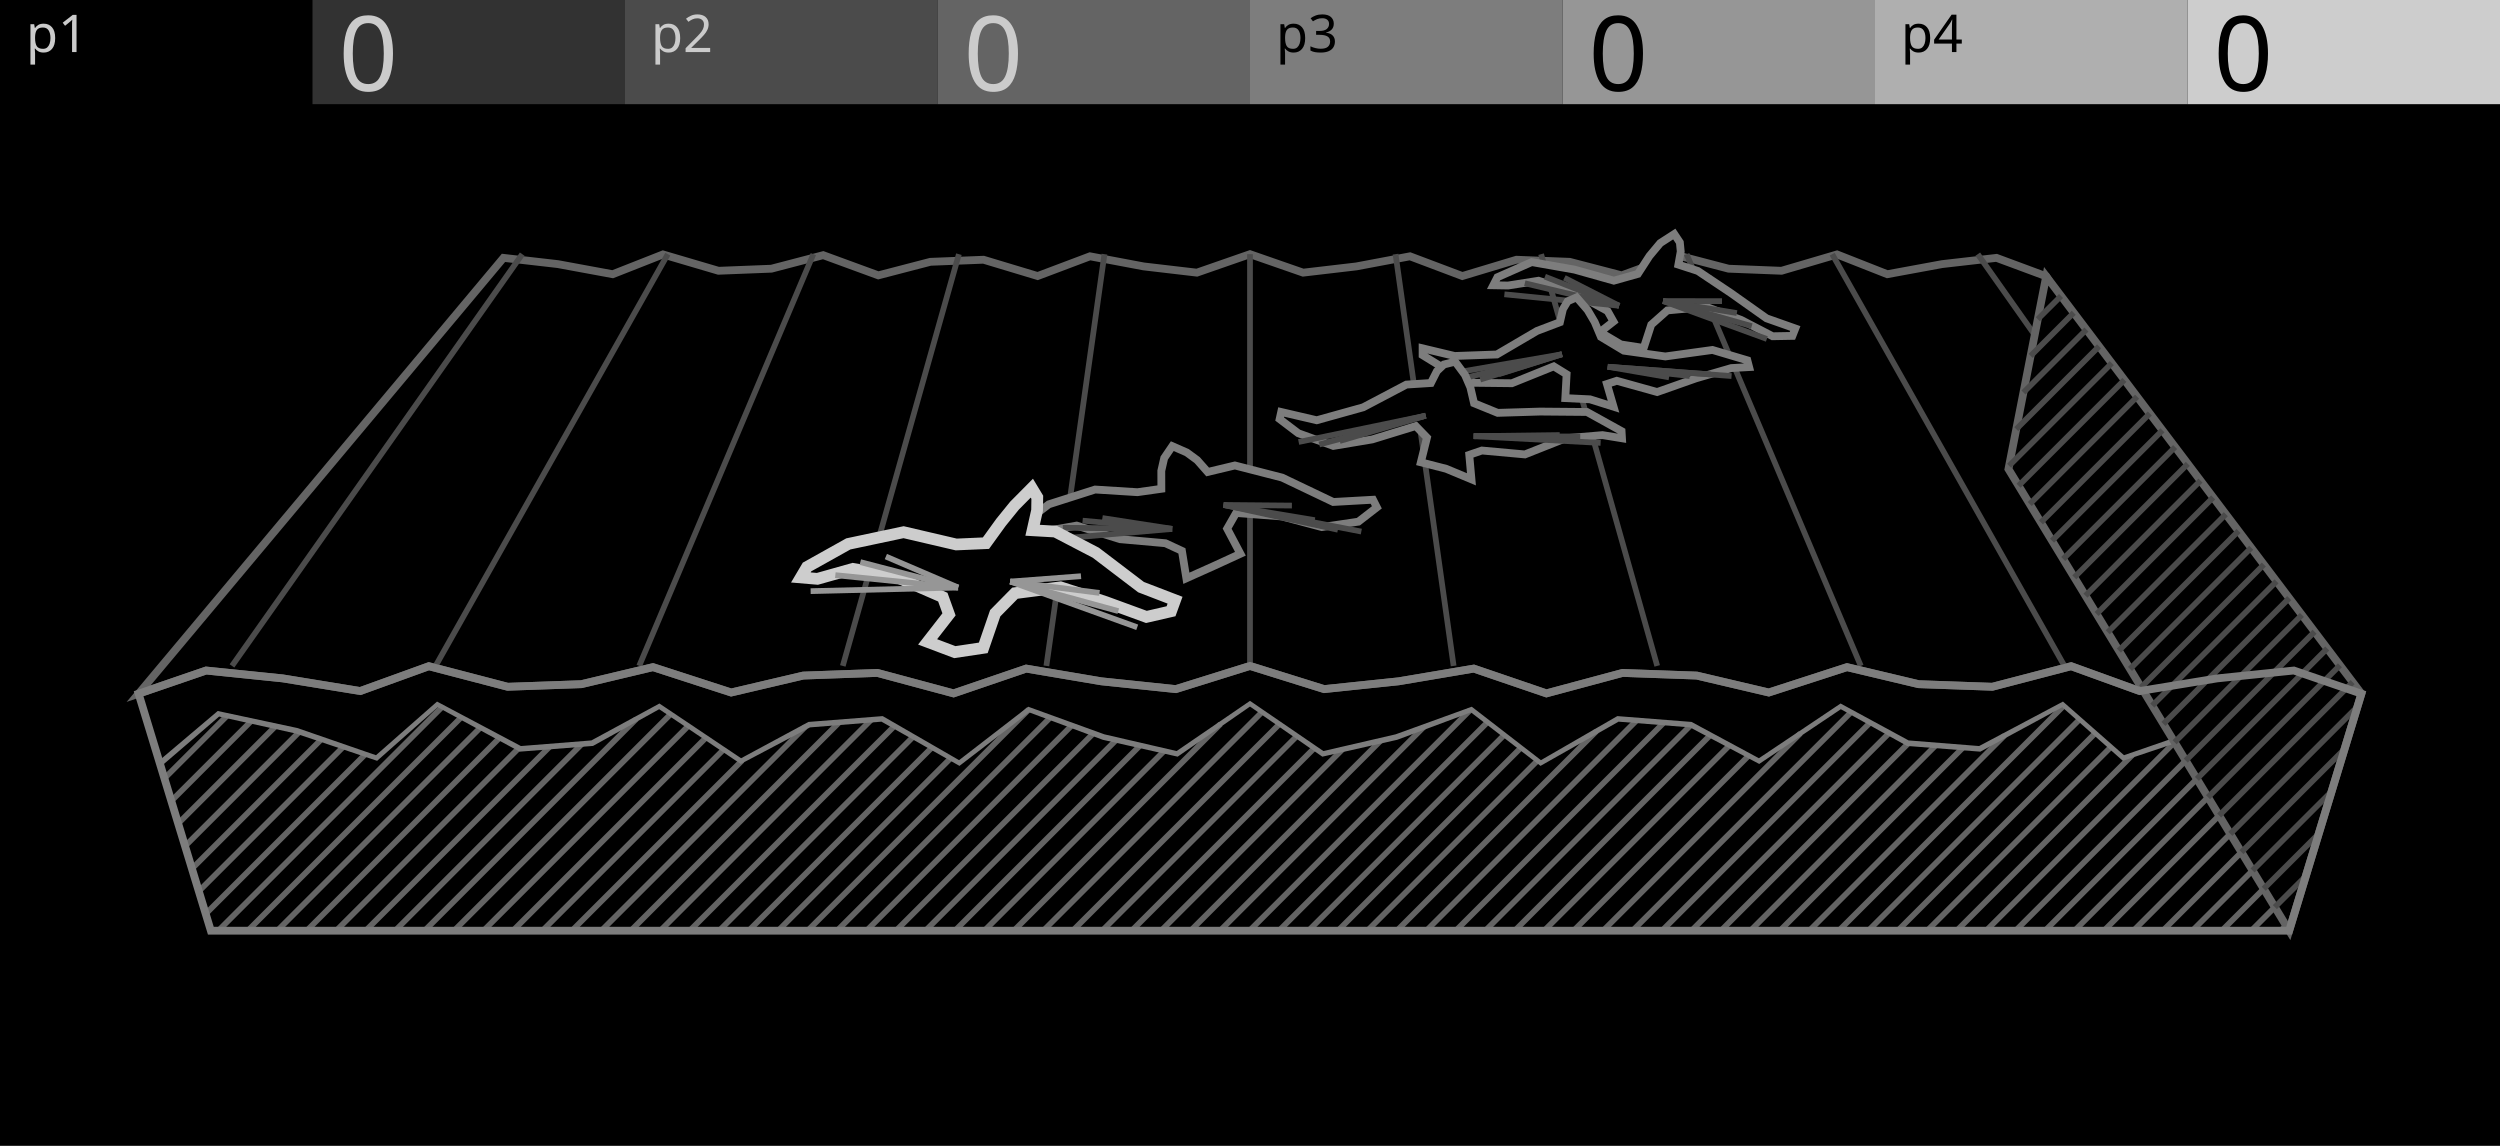
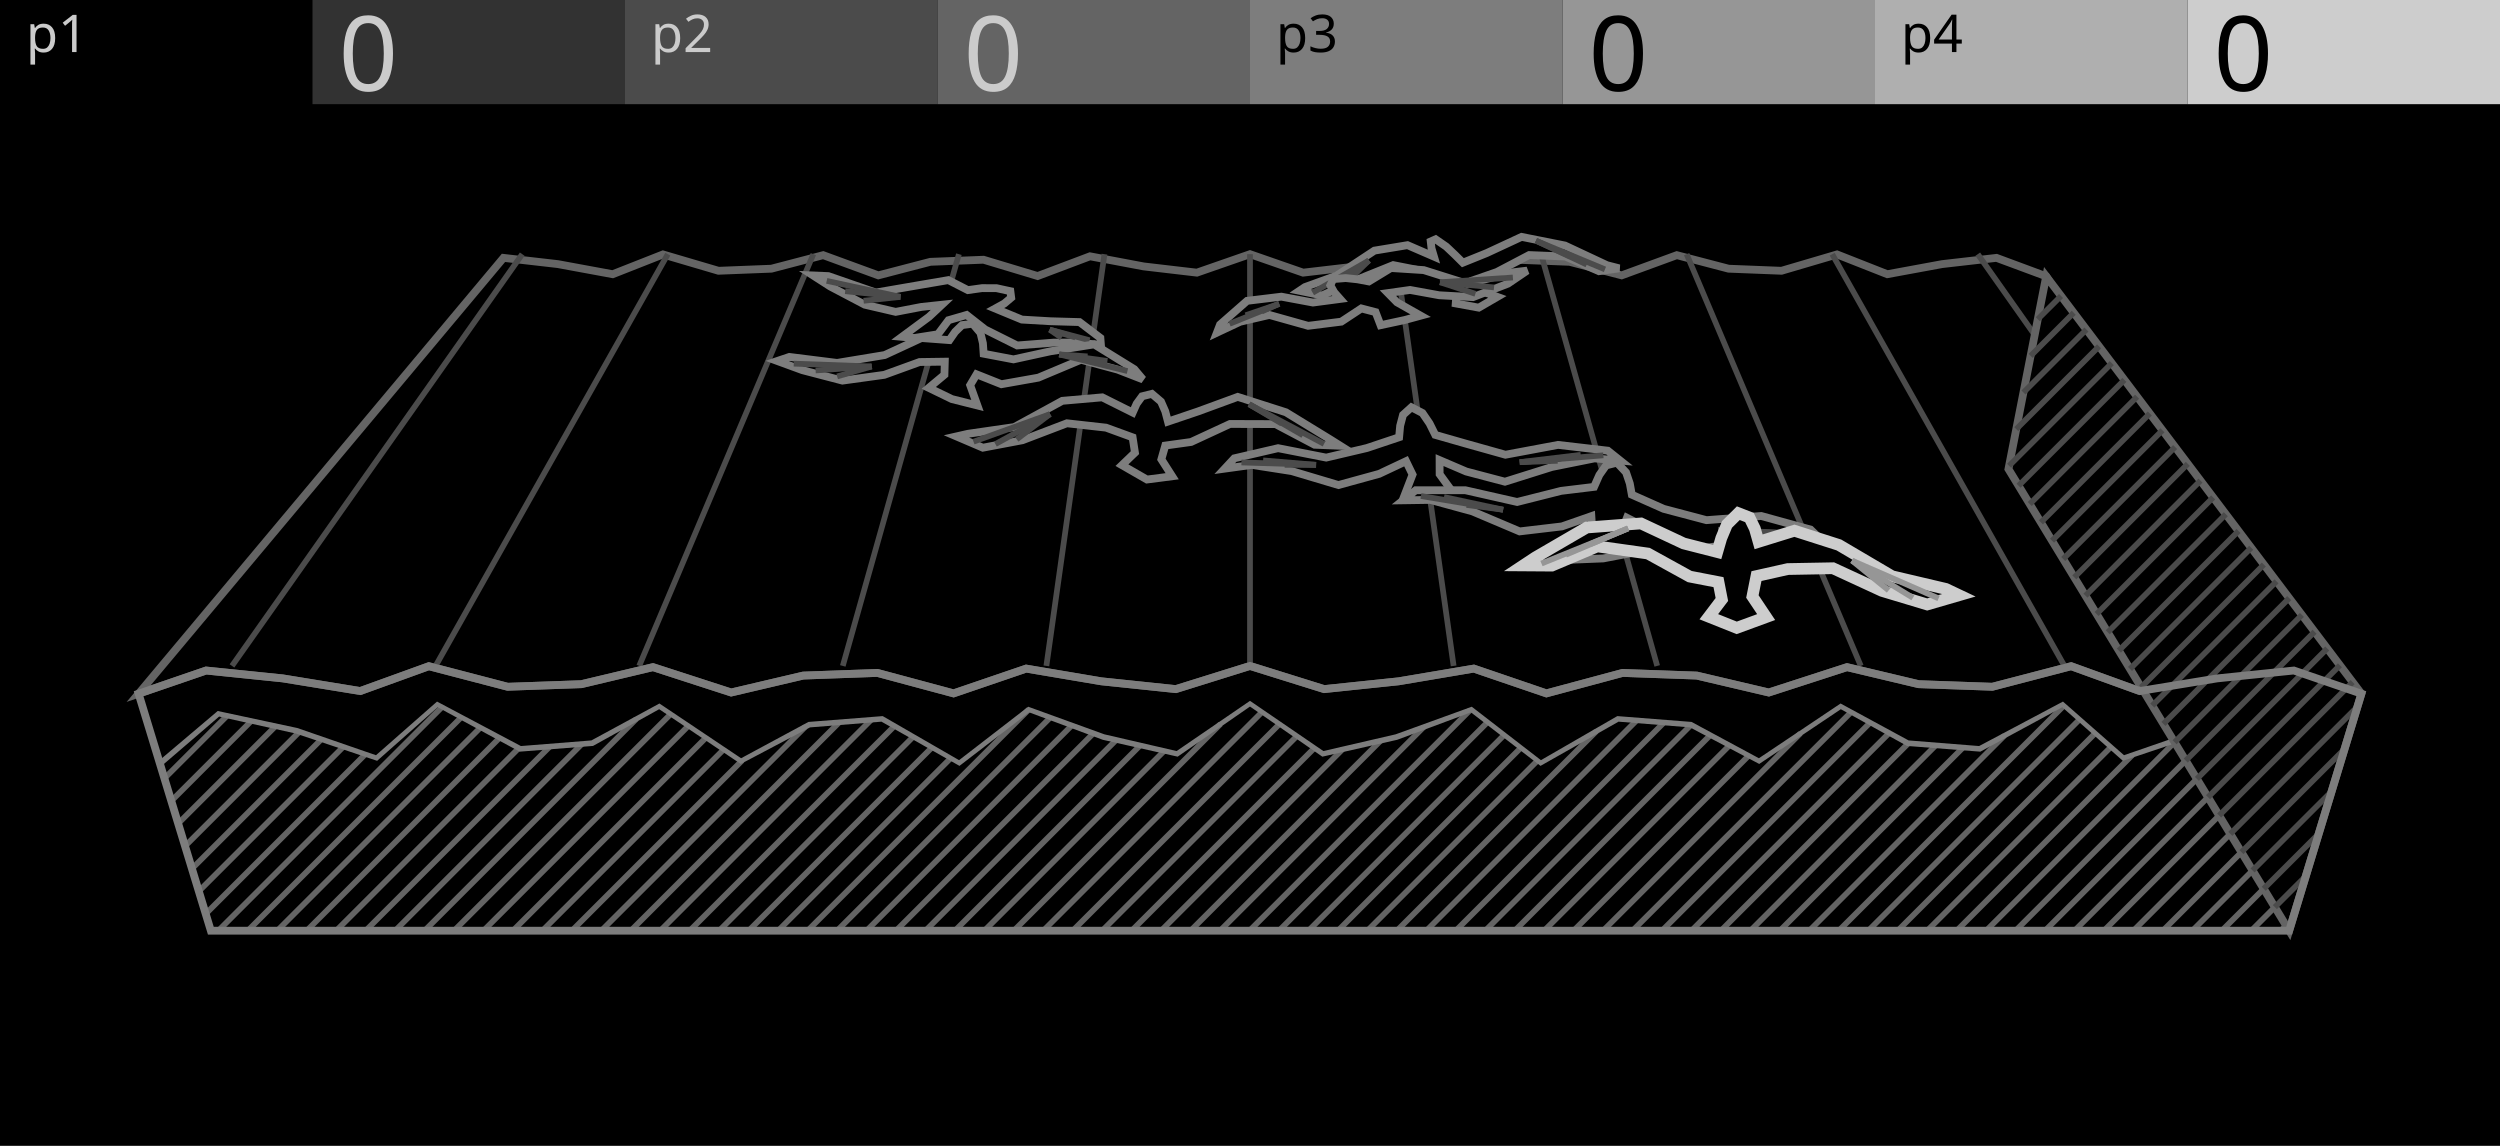
<svg xmlns="http://www.w3.org/2000/svg" width="480" height="220" viewBox="0 0 480 220">
  <g id="preview_canvas">
    <rect x="0" y="0" width="480" height="220" fill="#000000" stroke="none" />
  </g>
  <g id="preview_header">
    <rect x="0" y="0" width="60" height="20" fill="#000000" stroke="none" />
    <rect x="60" y="0" width="60" height="20" fill="#323232" stroke="none" />
    <rect x="120" y="0" width="60" height="20" fill="#4B4B4B" stroke="none" />
    <rect x="180" y="0" width="60" height="20" fill="#646464" stroke="none" />
    <rect x="240" y="0" width="60" height="20" fill="#7D7D7D" stroke="none" />
    <rect x="300" y="0" width="60" height="20" fill="#969696" stroke="none" />
    <rect x="360" y="0" width="60" height="20" fill="#AFAFAF" stroke="none" />
    <rect x="420" y="0" width="60" height="20" fill="#CDCDCD" stroke="none" />
    <text transform="matrix(1 0 0 1 5 10)" fill="#CBCBCB" stroke="none" font-family="UniversNextPro-Light" font-size="10px">p1</text>
    <text transform="matrix(1 0 0 1 125 10)" fill="#CBCBCB" stroke="none" font-family="UniversNextPro-Light" font-size="10px">p2</text>
    <text transform="matrix(1 0 0 1 245 10)" fill="#000000" stroke="none" font-family="UniversNextPro-Light" font-size="10px">p3</text>
    <text transform="matrix(1 0 0 1 365 10)" fill="#000000" stroke="none" font-family="UniversNextPro-Light" font-size="10px">p4</text>
    <text transform="matrix(1 0 0 1 65 17.44)" fill="#CBCBCB" stroke="none" font-family="UniversNextPro-Light" font-size="20px">0</text>
    <text transform="matrix(1 0 0 1 185 17.44)" fill="#CBCBCB" stroke="none" font-family="UniversNextPro-Light" font-size="20px">0</text>
    <text transform="matrix(1 0 0 1 305 17.44)" fill="#000000" stroke="none" font-family="UniversNextPro-Light" font-size="20px">0</text>
    <text transform="matrix(1 0 0 1 425 17.44)" fill="#000000" stroke="none" font-family="UniversNextPro-Light" font-size="20px">0</text>
  </g>
  <path d="M 26.61 133.19 L 39.58 128.74 L 54.29 130.25 L 69.17 132.68 L 82.34 127.91 L 97.47 131.86 L 111.63 131.36 L 125.37 128.09 L 140.39 132.96 L 154.22 129.71 L 168.47 129.2 L 183.09 133.13 L 197.03 128.37 L 211.45 130.81 L 225.76 132.31 L 240 127.86 L 254.24 132.31 L 268.55 130.81 L 282.97 128.37 L 296.91 133.13 L 311.53 129.2 L 325.78 129.71 L 339.61 132.96 L 354.63 128.09 L 368.37 131.36 L 382.53 131.86 L 397.66 127.91 L 410.83 132.68 L 425.71 130.25 L 440.42 128.74 L 392.87 53.05 L 383.33 49.51 L 372.88 50.71 L 362.36 52.65 L 352.71 48.85 L 342.05 51.99 L 331.89 51.59 L 321.95 48.99 L 311.36 52.87 L 301.37 50.27 L 291.16 49.87 L 280.77 53 L 270.72 49.21 L 260.43 51.15 L 250.2 52.35 L 240 48.8 L 229.8 52.35 L 219.57 51.15 L 209.28 49.21 L 199.23 53 L 188.84 49.87 L 178.63 50.27 L 168.64 52.87 L 158.05 48.99 L 148.11 51.59 L 137.95 51.99 L 127.29 48.85 L 117.64 52.65 L 107.12 50.71 L 96.67 49.51 Z" fill="#000000" stroke="#646464" stroke-width="1.5" />
  <path d="M 44.99 128.17 L 100.72 49.12 L 99.82 48.48 L 44.09 127.54 Z" fill="#4B4B4B" stroke="none" stroke-width="0" />
  <path d="M 84.11 128.13 L 128.7 49.07 L 127.74 48.53 L 83.15 127.59 Z" fill="#4B4B4B" stroke="none" stroke-width="0" />
  <path d="M 123.23 128.07 L 156.67 49.01 L 155.66 48.59 L 122.22 127.64 Z" fill="#4B4B4B" stroke="none" stroke-width="0" />
  <path d="M 162.34 128 L 184.64 48.95 L 183.58 48.65 L 161.29 127.71 Z" fill="#4B4B4B" stroke="none" stroke-width="0" />
  <path d="M 201.45 127.93 L 212.6 48.88 L 211.51 48.72 L 200.36 127.78 Z" fill="#4B4B4B" stroke="none" stroke-width="0" />
  <path d="M 240.55 127.86 L 240.55 48.8 L 239.45 48.8 L 239.45 127.86 Z" fill="#4B4B4B" stroke="none" stroke-width="0" />
  <path d="M 279.64 127.78 L 268.49 48.72 L 267.4 48.88 L 278.55 127.93 Z" fill="#4B4B4B" stroke="none" stroke-width="0" />
  <path d="M 318.71 127.71 L 296.42 48.65 L 295.36 48.95 L 317.66 128 Z" fill="#4B4B4B" stroke="none" stroke-width="0" />
  <path d="M 357.78 127.64 L 324.34 48.59 L 323.33 49.01 L 356.77 128.07 Z" fill="#4B4B4B" stroke="none" stroke-width="0" />
  <path d="M 396.85 127.59 L 352.26 48.53 L 351.3 49.07 L 395.89 128.13 Z" fill="#4B4B4B" stroke="none" stroke-width="0" />
  <path d="M 435.91 127.54 L 380.18 48.48 L 379.28 49.12 L 435.01 128.17 Z" fill="#4B4B4B" stroke="none" stroke-width="0" />
  <path d="M 30.71 146.62 L 41.94 137.04 L 56.95 140.31 L 72.3 145.54 L 83.98 135.24 L 99.89 143.78 L 113.71 142.69 L 126.59 135.62 L 142.26 146.13 L 155.37 139.13 L 169.36 138.03 L 184.18 146.5 L 197.51 136.23 L 211.89 141.52 L 226.01 144.74 L 240 135.11 L 253.99 144.74 L 268.11 141.52 L 282.49 136.23 L 295.82 146.5 L 310.64 138.03 L 324.63 139.13 L 337.74 146.13 L 353.41 135.62 L 366.29 142.69 L 380.11 143.78 L 396.02 135.24 L 407.7 145.54 L 423.05 140.31 L 438.06 137.04 L 449.29 146.62 L 439.52 178.69 L 40.48 178.69 Z" fill="#000000" stroke="none" stroke-width="0" />
  <path d="M 31.96 149.84 L 44 137.8 L 43.22 137.02 L 31.18 149.06 Z" fill="#646464" stroke="none" stroke-width="0" />
  <path d="M 33.28 154.18 L 48.64 138.81 L 47.87 138.03 L 32.5 153.4 Z" fill="#646464" stroke="none" stroke-width="0" />
  <path d="M 34.6 158.51 L 53.29 139.82 L 52.51 139.04 L 33.82 157.73 Z" fill="#646464" stroke="none" stroke-width="0" />
  <path d="M 35.92 162.85 L 57.88 140.89 L 57.1 140.11 L 35.14 162.07 Z" fill="#646464" stroke="none" stroke-width="0" />
  <path d="M 37.24 167.18 L 62.1 142.32 L 61.32 141.55 L 36.46 166.41 Z" fill="#646464" stroke="none" stroke-width="0" />
  <path d="M 38.56 171.52 L 66.32 143.76 L 65.54 142.98 L 37.78 170.74 Z" fill="#646464" stroke="none" stroke-width="0" />
  <path d="M 39.88 175.86 L 70.54 145.2 L 69.76 144.42 L 39.1 175.08 Z" fill="#646464" stroke="none" stroke-width="0" />
  <path d="M 42.31 179.08 L 85.28 136.12 L 84.5 135.34 L 41.53 178.3 Z" fill="#646464" stroke="none" stroke-width="0" />
  <path d="M 47.97 179.08 L 88.96 138.09 L 88.18 137.32 L 47.19 178.3 Z" fill="#646464" stroke="none" stroke-width="0" />
  <path d="M 53.63 179.08 L 92.64 140.07 L 91.86 139.29 L 52.85 178.3 Z" fill="#646464" stroke="none" stroke-width="0" />
  <path d="M 59.28 179.08 L 96.32 142.04 L 95.54 141.27 L 58.51 178.3 Z" fill="#646464" stroke="none" stroke-width="0" />
  <path d="M 64.94 179.08 L 100 144.02 L 99.23 143.24 L 64.16 178.3 Z" fill="#646464" stroke="none" stroke-width="0" />
  <path d="M 70.6 179.08 L 105.96 143.72 L 105.18 142.94 L 69.82 178.3 Z" fill="#646464" stroke="none" stroke-width="0" />
  <path d="M 76.25 179.08 L 112.1 143.24 L 111.32 142.46 L 75.48 178.3 Z" fill="#646464" stroke="none" stroke-width="0" />
  <path d="M 81.91 179.08 L 122.56 138.43 L 121.78 137.65 L 81.13 178.3 Z" fill="#646464" stroke="none" stroke-width="0" />
  <path d="M 87.57 179.08 L 129.17 137.48 L 128.39 136.7 L 86.79 178.3 Z" fill="#646464" stroke="none" stroke-width="0" />
  <path d="M 93.22 179.08 L 132.56 139.75 L 131.78 138.97 L 92.45 178.3 Z" fill="#646464" stroke="none" stroke-width="0" />
  <path d="M 98.88 179.08 L 135.94 142.02 L 135.16 141.24 L 98.1 178.3 Z" fill="#646464" stroke="none" stroke-width="0" />
  <path d="M 104.54 179.08 L 139.33 144.29 L 138.55 143.52 L 103.76 178.3 Z" fill="#646464" stroke="none" stroke-width="0" />
  <path d="M 110.19 179.08 L 142.88 146.4 L 142.1 145.62 L 109.42 178.3 Z" fill="#646464" stroke="none" stroke-width="0" />
  <path d="M 115.85 179.08 L 155.02 139.92 L 154.24 139.14 L 115.07 178.3 Z" fill="#646464" stroke="none" stroke-width="0" />
  <path d="M 121.51 179.08 L 161.53 139.07 L 160.75 138.29 L 120.73 178.3 Z" fill="#646464" stroke="none" stroke-width="0" />
  <path d="M 127.17 179.08 L 167.67 138.58 L 166.89 137.8 L 126.39 178.3 Z" fill="#646464" stroke="none" stroke-width="0" />
  <path d="M 132.82 179.08 L 172.13 139.78 L 171.35 139 L 132.04 178.3 Z" fill="#646464" stroke="none" stroke-width="0" />
  <path d="M 138.48 179.08 L 175.73 141.83 L 174.95 141.06 L 137.7 178.3 Z" fill="#646464" stroke="none" stroke-width="0" />
  <path d="M 144.14 179.08 L 179.33 143.89 L 178.55 143.11 L 143.36 178.3 Z" fill="#646464" stroke="none" stroke-width="0" />
  <path d="M 149.79 179.08 L 182.93 145.95 L 182.15 145.17 L 149.02 178.3 Z" fill="#646464" stroke="none" stroke-width="0" />
  <path d="M 155.45 179.08 L 197.91 136.62 L 197.13 135.84 L 154.67 178.3 Z" fill="#646464" stroke="none" stroke-width="0" />
  <path d="M 161.11 179.08 L 202.05 138.14 L 201.27 137.37 L 160.33 178.3 Z" fill="#646464" stroke="none" stroke-width="0" />
  <path d="M 166.76 179.08 L 206.18 139.66 L 205.4 138.89 L 165.99 178.3 Z" fill="#646464" stroke="none" stroke-width="0" />
  <path d="M 172.42 179.08 L 210.32 141.19 L 209.54 140.41 L 171.64 178.3 Z" fill="#646464" stroke="none" stroke-width="0" />
  <path d="M 178.08 179.08 L 214.7 142.46 L 213.92 141.68 L 177.3 178.3 Z" fill="#646464" stroke="none" stroke-width="0" />
  <path d="M 183.73 179.08 L 219.3 143.51 L 218.53 142.73 L 182.96 178.3 Z" fill="#646464" stroke="none" stroke-width="0" />
  <path d="M 189.39 179.08 L 223.91 144.56 L 223.13 143.79 L 188.61 178.3 Z" fill="#646464" stroke="none" stroke-width="0" />
  <path d="M 195.05 179.08 L 234.74 139.39 L 233.96 138.61 L 194.27 178.3 Z" fill="#646464" stroke="none" stroke-width="0" />
  <path d="M 200.7 179.08 L 242.7 137.09 L 241.92 136.31 L 199.93 178.3 Z" fill="#646464" stroke="none" stroke-width="0" />
  <path d="M 206.36 179.08 L 246.05 139.4 L 245.27 138.62 L 205.58 178.3 Z" fill="#646464" stroke="none" stroke-width="0" />
  <path d="M 212.02 179.08 L 249.4 141.7 L 248.62 140.93 L 211.24 178.3 Z" fill="#646464" stroke="none" stroke-width="0" />
  <path d="M 217.68 179.08 L 252.75 144.01 L 251.97 143.23 L 216.9 178.3 Z" fill="#646464" stroke="none" stroke-width="0" />
  <path d="M 223.33 179.08 L 258.14 144.27 L 257.36 143.5 L 222.55 178.3 Z" fill="#646464" stroke="none" stroke-width="0" />
  <path d="M 228.99 179.08 L 265.47 142.6 L 264.7 141.82 L 228.21 178.3 Z" fill="#646464" stroke="none" stroke-width="0" />
  <path d="M 234.65 179.08 L 273.75 139.97 L 272.98 139.2 L 233.87 178.3 Z" fill="#646464" stroke="none" stroke-width="0" />
  <path d="M 240.3 179.08 L 282.7 136.68 L 281.92 135.91 L 239.52 178.3 Z" fill="#646464" stroke="none" stroke-width="0" />
  <path d="M 245.96 179.08 L 286.01 139.03 L 285.23 138.25 L 245.18 178.3 Z" fill="#646464" stroke="none" stroke-width="0" />
  <path d="M 251.62 179.08 L 289.21 141.49 L 288.43 140.71 L 250.84 178.3 Z" fill="#646464" stroke="none" stroke-width="0" />
  <path d="M 257.27 179.08 L 292.4 143.95 L 291.62 143.18 L 256.5 178.3 Z" fill="#646464" stroke="none" stroke-width="0" />
  <path d="M 262.93 179.08 L 295.6 146.41 L 294.82 145.64 L 262.15 178.3 Z" fill="#646464" stroke="none" stroke-width="0" />
  <path d="M 268.59 179.08 L 306.89 140.78 L 306.11 140 L 267.81 178.3 Z" fill="#646464" stroke="none" stroke-width="0" />
  <path d="M 274.24 179.08 L 314.63 138.7 L 313.85 137.92 L 273.47 178.3 Z" fill="#646464" stroke="none" stroke-width="0" />
  <path d="M 279.9 179.08 L 319.87 139.11 L 319.09 138.34 L 279.12 178.3 Z" fill="#646464" stroke="none" stroke-width="0" />
  <path d="M 285.56 179.08 L 325.08 139.56 L 324.31 138.78 L 284.78 178.3 Z" fill="#646464" stroke="none" stroke-width="0" />
  <path d="M 291.21 179.08 L 328.77 141.53 L 327.99 140.75 L 290.44 178.3 Z" fill="#646464" stroke="none" stroke-width="0" />
  <path d="M 296.87 179.08 L 332.46 143.49 L 331.68 142.72 L 296.09 178.3 Z" fill="#646464" stroke="none" stroke-width="0" />
  <path d="M 302.53 179.08 L 336.15 145.46 L 335.37 144.69 L 301.75 178.3 Z" fill="#646464" stroke="none" stroke-width="0" />
  <path d="M 308.18 179.08 L 346.08 141.19 L 345.3 140.41 L 307.41 178.3 Z" fill="#646464" stroke="none" stroke-width="0" />
  <path d="M 313.84 179.08 L 355.81 137.11 L 355.03 136.33 L 313.06 178.3 Z" fill="#646464" stroke="none" stroke-width="0" />
  <path d="M 319.5 179.08 L 359.46 139.12 L 358.69 138.34 L 318.72 178.3 Z" fill="#646464" stroke="none" stroke-width="0" />
  <path d="M 325.16 179.08 L 363.12 141.12 L 362.34 140.34 L 324.38 178.3 Z" fill="#646464" stroke="none" stroke-width="0" />
  <path d="M 330.81 179.08 L 366.81 143.09 L 366.03 142.31 L 330.03 178.3 Z" fill="#646464" stroke="none" stroke-width="0" />
  <path d="M 336.47 179.08 L 372.05 143.5 L 371.27 142.72 L 335.69 178.3 Z" fill="#646464" stroke="none" stroke-width="0" />
  <path d="M 342.13 179.08 L 377.29 143.92 L 376.51 143.14 L 341.35 178.3 Z" fill="#646464" stroke="none" stroke-width="0" />
  <path d="M 347.78 179.08 L 385.24 141.62 L 384.46 140.84 L 347 178.3 Z" fill="#646464" stroke="none" stroke-width="0" />
  <path d="M 353.44 179.08 L 396.67 135.85 L 395.89 135.08 L 352.66 178.3 Z" fill="#646464" stroke="none" stroke-width="0" />
  <path d="M 359.1 179.08 L 399.67 138.51 L 398.9 137.73 L 358.32 178.3 Z" fill="#646464" stroke="none" stroke-width="0" />
  <path d="M 364.75 179.08 L 402.68 141.16 L 401.9 140.38 L 363.98 178.3 Z" fill="#646464" stroke="none" stroke-width="0" />
  <path d="M 370.41 179.08 L 405.68 143.81 L 404.91 143.03 L 369.63 178.3 Z" fill="#646464" stroke="none" stroke-width="0" />
  <path d="M 376.07 179.08 L 409.81 145.34 L 409.03 144.57 L 375.29 178.3 Z" fill="#646464" stroke="none" stroke-width="0" />
  <path d="M 381.72 179.08 L 418.38 142.42 L 417.6 141.65 L 380.95 178.3 Z" fill="#646464" stroke="none" stroke-width="0" />
  <path d="M 387.38 179.08 L 426.41 140.06 L 425.63 139.28 L 386.6 178.3 Z" fill="#646464" stroke="none" stroke-width="0" />
  <path d="M 393.04 179.08 L 433.64 138.48 L 432.86 137.7 L 392.26 178.3 Z" fill="#646464" stroke="none" stroke-width="0" />
  <path d="M 398.69 179.08 L 439.47 138.3 L 438.7 137.53 L 397.92 178.3 Z" fill="#646464" stroke="none" stroke-width="0" />
  <path d="M 404.35 179.08 L 442.53 140.91 L 441.75 140.13 L 403.57 178.3 Z" fill="#646464" stroke="none" stroke-width="0" />
  <path d="M 410.01 179.08 L 445.58 143.51 L 444.8 142.73 L 409.23 178.3 Z" fill="#646464" stroke="none" stroke-width="0" />
  <path d="M 415.66 179.08 L 448.63 146.12 L 447.85 145.34 L 414.89 178.3 Z" fill="#646464" stroke="none" stroke-width="0" />
  <path d="M 421.32 179.08 L 448.06 152.35 L 447.28 151.57 L 420.54 178.3 Z" fill="#646464" stroke="none" stroke-width="0" />
  <path d="M 426.98 179.08 L 445.58 160.48 L 444.8 159.7 L 426.2 178.3 Z" fill="#646464" stroke="none" stroke-width="0" />
  <path d="M 432.64 179.08 L 443.1 168.62 L 442.32 167.84 L 431.86 178.3 Z" fill="#646464" stroke="none" stroke-width="0" />
  <path d="M 438.29 179.08 L 440.62 176.75 L 439.85 175.97 L 437.51 178.3 Z" fill="#646464" stroke="none" stroke-width="0" />
  <path d="M 31.06 147.04 L 42.07 137.58 L 56.8 140.84 L 72.41 146.08 L 84.04 135.79 L 99.78 144.32 L 113.86 143.22 L 126.56 136.17 L 142.23 146.68 L 155.52 139.66 L 169.24 138.56 L 184.22 147.05 L 197.59 136.77 L 211.73 142.04 L 226.11 145.28 L 240 135.66 L 253.89 145.28 L 268.27 142.04 L 282.41 136.77 L 295.78 147.05 L 310.76 138.56 L 324.48 139.66 L 337.77 146.68 L 353.44 136.17 L 366.14 143.22 L 380.22 144.32 L 395.96 135.79 L 407.59 146.08 L 423.2 140.84 L 437.93 137.58 L 448.94 147.04 L 449.65 146.2 L 438.2 136.51 L 422.91 139.78 L 407.81 145 L 396.09 134.7 L 379.99 143.24 L 366.45 142.16 L 353.39 135.07 L 337.71 145.58 L 324.78 138.61 L 310.52 137.49 L 295.86 145.95 L 282.58 135.69 L 267.96 140.99 L 254.09 144.2 L 240 134.56 L 225.91 144.2 L 212.04 140.99 L 197.42 135.69 L 184.14 145.95 L 169.48 137.49 L 155.22 138.61 L 142.29 145.58 L 126.61 135.07 L 113.55 142.16 L 100.01 143.24 L 83.91 134.7 L 72.19 145 L 57.09 139.78 L 41.8 136.51 L 30.35 146.2 Z" fill="#7D7D7D" stroke="none" stroke-width="0" />
  <path d="M 453.39 133.19 L 392.87 53.05 L 385.62 90.06 L 439.52 178.69 Z" fill="#000000" stroke="#646464" stroke-width="1.5" />
  <path d="M 391.64 61.68 L 396.11 57.22 L 395.33 56.44 L 390.87 60.9 Z" fill="#4B4B4B" stroke="none" stroke-width="0" />
  <path d="M 390.27 68.72 L 398.54 60.44 L 397.77 59.66 L 389.49 67.94 Z" fill="#4B4B4B" stroke="none" stroke-width="0" />
  <path d="M 388.89 75.75 L 400.98 63.66 L 400.2 62.88 L 388.11 74.97 Z" fill="#4B4B4B" stroke="none" stroke-width="0" />
  <path d="M 387.51 82.78 L 403.41 66.89 L 402.63 66.11 L 386.73 82.01 Z" fill="#4B4B4B" stroke="none" stroke-width="0" />
  <path d="M 386.13 89.82 L 405.85 70.11 L 405.07 69.33 L 385.36 89.04 Z" fill="#4B4B4B" stroke="none" stroke-width="0" />
  <path d="M 387.96 93.65 L 408.28 73.33 L 407.5 72.55 L 387.18 92.87 Z" fill="#4B4B4B" stroke="none" stroke-width="0" />
  <path d="M 390.1 97.17 L 410.71 76.55 L 409.94 75.78 L 389.32 96.39 Z" fill="#4B4B4B" stroke="none" stroke-width="0" />
  <path d="M 392.24 100.69 L 413.15 79.78 L 412.37 79 L 391.46 99.91 Z" fill="#4B4B4B" stroke="none" stroke-width="0" />
  <path d="M 394.38 104.2 L 415.58 83 L 414.8 82.22 L 393.6 103.43 Z" fill="#4B4B4B" stroke="none" stroke-width="0" />
  <path d="M 396.52 107.72 L 418.01 86.22 L 417.24 85.45 L 395.74 106.94 Z" fill="#4B4B4B" stroke="none" stroke-width="0" />
  <path d="M 398.65 111.24 L 420.45 89.45 L 419.67 88.67 L 397.88 110.46 Z" fill="#4B4B4B" stroke="none" stroke-width="0" />
  <path d="M 400.79 114.76 L 422.88 92.67 L 422.1 91.89 L 400.02 113.98 Z" fill="#4B4B4B" stroke="none" stroke-width="0" />
  <path d="M 402.93 118.28 L 425.32 95.89 L 424.54 95.11 L 402.16 117.5 Z" fill="#4B4B4B" stroke="none" stroke-width="0" />
  <path d="M 405.07 121.79 L 427.75 99.12 L 426.97 98.34 L 404.29 121.01 Z" fill="#4B4B4B" stroke="none" stroke-width="0" />
  <path d="M 407.21 125.31 L 430.18 102.34 L 429.41 101.56 L 406.43 124.53 Z" fill="#4B4B4B" stroke="none" stroke-width="0" />
  <path d="M 409.35 128.83 L 432.62 105.56 L 431.84 104.78 L 408.57 128.05 Z" fill="#4B4B4B" stroke="none" stroke-width="0" />
  <path d="M 411.49 132.35 L 435.05 108.78 L 434.27 108.01 L 410.71 131.57 Z" fill="#4B4B4B" stroke="none" stroke-width="0" />
  <path d="M 413.63 135.86 L 437.48 112.01 L 436.71 111.23 L 412.85 135.09 Z" fill="#4B4B4B" stroke="none" stroke-width="0" />
  <path d="M 415.77 139.38 L 439.92 115.23 L 439.14 114.45 L 414.99 138.6 Z" fill="#4B4B4B" stroke="none" stroke-width="0" />
  <path d="M 417.91 142.9 L 442.35 118.45 L 441.57 117.68 L 417.13 142.12 Z" fill="#4B4B4B" stroke="none" stroke-width="0" />
  <path d="M 420.05 146.42 L 444.79 121.68 L 444.01 120.9 L 419.27 145.64 Z" fill="#4B4B4B" stroke="none" stroke-width="0" />
  <path d="M 422.19 149.93 L 447.22 124.9 L 446.44 124.12 L 421.41 149.16 Z" fill="#4B4B4B" stroke="none" stroke-width="0" />
  <path d="M 424.33 153.45 L 449.65 128.12 L 448.88 127.35 L 423.55 152.67 Z" fill="#4B4B4B" stroke="none" stroke-width="0" />
  <path d="M 426.46 156.97 L 452.09 131.35 L 451.31 130.57 L 425.69 156.19 Z" fill="#4B4B4B" stroke="none" stroke-width="0" />
  <path d="M 428.6 160.49 L 453.01 136.08 L 452.24 135.3 L 427.83 159.71 Z" fill="#4B4B4B" stroke="none" stroke-width="0" />
  <path d="M 430.74 164 L 450.53 144.21 L 449.76 143.43 L 429.97 163.23 Z" fill="#4B4B4B" stroke="none" stroke-width="0" />
  <path d="M 432.88 167.52 L 448.06 152.35 L 447.28 151.57 L 432.1 166.74 Z" fill="#4B4B4B" stroke="none" stroke-width="0" />
  <path d="M 435.02 171.04 L 445.58 160.48 L 444.8 159.7 L 434.24 170.26 Z" fill="#4B4B4B" stroke="none" stroke-width="0" />
  <path d="M 437.16 174.56 L 443.1 168.62 L 442.32 167.84 L 436.38 173.78 Z" fill="#4B4B4B" stroke="none" stroke-width="0" />
  <path d="M 26.61 133.19 L 39.58 128.74 L 54.29 130.25 L 69.17 132.68 L 82.34 127.91 L 97.47 131.86 L 111.63 131.36 L 125.37 128.09 L 140.39 132.96 L 154.22 129.71 L 168.47 129.2 L 183.09 133.13 L 197.03 128.37 L 211.45 130.81 L 225.76 132.31 L 240 127.86 L 254.24 132.31 L 268.55 130.81 L 282.97 128.37 L 296.91 133.13 L 311.53 129.2 L 325.78 129.71 L 339.61 132.96 L 354.63 128.09 L 368.37 131.36 L 382.53 131.86 L 397.66 127.91 L 410.83 132.68 L 425.71 130.25 L 440.42 128.74 L 453.39 133.19 L 439.52 178.69 L 40.48 178.69 Z" fill="none" stroke="#7D7D7D" stroke-width="1.5" />
-   <path d="M 321.46 44.93 L 318.77 46.67 L 316.69 49.16 L 314.47 52.59 L 309.86 53.89 L 302.33 51.77 L 294.09 50.32 L 287.5 53.23 L 286.71 54.77 L 289.55 54.82 L 295.4 53.9 L 301.65 55.87 L 308.66 59.73 L 309.79 61.74 L 307.2 63.76 L 311.2 66.13 L 315.59 66.81 L 317.04 62.34 L 320.13 59.6 L 327.58 58.91 L 334.29 61.42 L 340.34 64.56 L 344.14 64.49 L 344.7 63.07 L 339.18 61.12 L 332.27 56.23 L 325.98 52.02 L 322.25 50.81 L 322.7 48.29 L 322.53 46.54 Z" fill="#000000" stroke="#7D7D7D" stroke-width="1.5" />
-   <path d="M 311.12 58.22 L 300.61 52.85 L 300.11 53.83 L 310.62 59.2 Z" fill="#4B4B4B" stroke="none" stroke-width="0" />
-   <path d="M 311.07 58.2 L 296.82 52.61 L 296.42 53.63 L 310.67 59.22 Z" fill="#4B4B4B" stroke="none" stroke-width="0" />
-   <path d="M 311 58.17 L 292.89 53.85 L 292.63 54.92 L 310.74 59.24 Z" fill="#4B4B4B" stroke="none" stroke-width="0" />
-   <path d="M 310.92 58.16 L 288.9 55.96 L 288.79 57.05 L 310.81 59.25 Z" fill="#4B4B4B" stroke="none" stroke-width="0" />
-   <path d="M 319.3 58.35 L 330.62 58.37 L 330.63 57.27 L 319.3 57.25 Z" fill="#4B4B4B" stroke="none" stroke-width="0" />
-   <path d="M 319.21 58.34 L 333.39 60.65 L 333.57 59.57 L 319.39 57.26 Z" fill="#4B4B4B" stroke="none" stroke-width="0" />
-   <path d="M 319.15 58.33 L 336.19 63.15 L 336.49 62.09 L 319.45 57.27 Z" fill="#4B4B4B" stroke="none" stroke-width="0" />
-   <path d="M 319.11 58.32 L 339.05 65.6 L 339.42 64.57 L 319.49 57.28 Z" fill="#4B4B4B" stroke="none" stroke-width="0" />
-   <path d="M 302.71 57.09 L 300.99 57.84 L 300.08 59.36 L 299.5 61.87 L 295.1 63.54 L 287.4 68.06 L 279.29 68.35 L 273.14 66.88 L 273.14 68.19 L 276.71 70.39 L 283.1 73.5 L 290.28 73.58 L 298.32 70.34 L 300.79 71.86 L 300.54 76.44 L 305.28 76.67 L 309.8 78.09 L 308.53 73.73 L 310.42 73.11 L 318.17 75.27 L 325.6 72.65 L 332.4 70.67 L 335.83 70.48 L 335.49 69.18 L 328.79 67.19 L 319.75 68.44 L 311.78 67.33 L 307.38 64.69 L 306.17 61.82 L 304.82 59.53 Z" fill="#000000" stroke="#7D7D7D" stroke-width="1.5" />
-   <path d="M 299.74 67.49 L 287.57 71.33 L 287.9 72.38 L 300.07 68.53 Z" fill="#4B4B4B" stroke="none" stroke-width="0" />
-   <path d="M 299.74 67.48 L 284.05 72.35 L 284.37 73.4 L 300.07 68.54 Z" fill="#4B4B4B" stroke="none" stroke-width="0" />
-   <path d="M 299.78 67.48 L 280.59 72.16 L 280.85 73.23 L 300.04 68.54 Z" fill="#4B4B4B" stroke="none" stroke-width="0" />
-   <path d="M 299.81 67.47 L 277.13 71.39 L 277.32 72.48 L 300 68.55 Z" fill="#4B4B4B" stroke="none" stroke-width="0" />
-   <path d="M 308.59 70.96 L 320.37 72.99 L 320.55 71.9 L 308.77 69.88 Z" fill="#4B4B4B" stroke="none" stroke-width="0" />
-   <path d="M 308.62 70.97 L 324.36 72.75 L 324.48 71.65 L 308.74 69.88 Z" fill="#4B4B4B" stroke="none" stroke-width="0" />
-   <path d="M 308.64 70.97 L 328.41 72.44 L 328.49 71.34 L 308.72 69.87 Z" fill="#4B4B4B" stroke="none" stroke-width="0" />
-   <path d="M 308.64 70.97 L 332.42 72.75 L 332.5 71.66 L 308.72 69.87 Z" fill="#4B4B4B" stroke="none" stroke-width="0" />
-   <path d="M 279.39 69.44 L 277.23 69.98 L 275.89 71.25 L 274.73 73.54 L 270.02 73.84 L 261.74 78.2 L 252.81 80.69 L 245.99 79.1 L 245.69 80.46 L 249.27 83.18 L 256 85.62 L 263.47 84.37 L 271.83 81.8 L 273.98 84.02 L 272.8 88.76 L 277.67 90.01 L 282.52 92.03 L 282.1 87.33 L 284.52 86.5 L 292.78 87.25 L 300.63 84.14 L 307.68 83.54 L 311.42 84.15 L 311.34 82.78 L 304.7 79.1 L 295.7 79.02 L 287.56 79.27 L 283.02 77.42 L 282.31 74.37 L 281.28 71.99 Z" fill="#000000" stroke="#7D7D7D" stroke-width="1.5" />
-   <path d="M 273.62 79.27 L 261.03 82.15 L 261.28 83.22 L 273.86 80.34 Z" fill="#4B4B4B" stroke="none" stroke-width="0" />
-   <path d="M 273.58 79.28 L 257.07 84.15 L 257.38 85.2 L 273.89 80.34 Z" fill="#4B4B4B" stroke="none" stroke-width="0" />
-   <path d="M 273.59 79.28 L 253.15 84.81 L 253.44 85.88 L 273.88 80.34 Z" fill="#4B4B4B" stroke="none" stroke-width="0" />
-   <path d="M 273.63 79.27 L 249.23 84.32 L 249.45 85.4 L 273.85 80.35 Z" fill="#4B4B4B" stroke="none" stroke-width="0" />
-   <path d="M 282.95 84.3 L 295.55 84.26 L 295.55 83.16 L 282.95 83.2 Z" fill="#4B4B4B" stroke="none" stroke-width="0" />
-   <path d="M 282.96 84.3 L 299.47 84.08 L 299.46 82.98 L 282.94 83.2 Z" fill="#4B4B4B" stroke="none" stroke-width="0" />
-   <path d="M 282.95 84.3 L 303.4 84.36 L 303.41 83.26 L 282.95 83.2 Z" fill="#4B4B4B" stroke="none" stroke-width="0" />
-   <path d="M 282.92 84.29 L 307.29 85.59 L 307.35 84.49 L 282.98 83.2 Z" fill="#4B4B4B" stroke="none" stroke-width="0" />
-   <path d="M 225.08 85.66 L 223.53 87.94 L 222.97 90.4 L 222.98 93.85 L 218.39 94.5 L 210.26 93.99 L 201.37 96.83 L 194.7 101.92 L 195 103.42 L 199.25 102.23 L 206.72 100.91 L 215.02 103.52 L 223.76 104.3 L 226.93 105.77 L 227.78 111.03 L 233.07 108.66 L 238.16 106.32 L 235.61 101.5 L 237.33 98.49 L 246.12 99.16 L 253.79 101.2 L 260.81 100.16 L 264.36 97.41 L 263.62 95.95 L 255.98 96.38 L 246.17 91.7 L 237.1 89.37 L 231.87 90.62 L 229.86 88.34 L 227.87 86.88 Z" fill="#000000" stroke="#7D7D7D" stroke-width="1.5" />
-   <path d="M 225.14 101 L 211.74 98.92 L 211.57 100 L 224.97 102.09 Z" fill="#4B4B4B" stroke="none" stroke-width="0" />
-   <path d="M 225.11 101 L 207.91 99.42 L 207.81 100.51 L 225.01 102.1 Z" fill="#4B4B4B" stroke="none" stroke-width="0" />
-   <path d="M 225.07 101 L 204.06 100.78 L 204.05 101.88 L 225.05 102.1 Z" fill="#4B4B4B" stroke="none" stroke-width="0" />
-   <path d="M 225.01 101 L 200.19 103.15 L 200.29 104.25 L 225.11 102.1 Z" fill="#4B4B4B" stroke="none" stroke-width="0" />
-   <path d="M 234.91 97.5 L 248.04 97.62 L 248.05 96.52 L 234.92 96.4 Z" fill="#4B4B4B" stroke="none" stroke-width="0" />
-   <path d="M 234.83 97.5 L 252.35 100.41 L 252.53 99.33 L 235.01 96.41 Z" fill="#4B4B4B" stroke="none" stroke-width="0" />
-   <path d="M 234.8 97.49 L 256.76 102.25 L 256.99 101.17 L 235.03 96.42 Z" fill="#4B4B4B" stroke="none" stroke-width="0" />
-   <path d="M 234.81 97.49 L 261.27 102.6 L 261.48 101.52 L 235.02 96.41 Z" fill="#4B4B4B" stroke="none" stroke-width="0" />
-   <path d="M 198.11 93.73 L 194.8 97.07 L 192.19 100.29 L 189.3 104.29 L 183.6 104.54 L 173.49 102.18 L 162.88 104.43 L 154.95 108.86 L 153.76 110.87 L 156.94 111.14 L 163.75 109.22 L 171.61 110.55 L 181.02 114.65 L 182.21 117.96 L 178.1 123.24 L 183.32 125.21 L 188.79 124.39 L 191.08 117.74 L 194.87 113.89 L 203.61 112.76 L 212.24 115.57 L 220.11 118.45 L 224.84 117.36 L 225.61 115.24 L 219.08 112.73 L 210.39 106.12 L 202.6 102.06 L 198.26 101.81 L 199.12 97.99 L 199.16 95.47 Z" fill="#000000" stroke="#CDCDCD" stroke-width="2.25" />
-   <path d="M 184.18 112.3 L 170.3 106.35 L 169.87 107.36 L 183.74 113.32 Z" fill="#969696" stroke="none" stroke-width="0" />
-   <path d="M 184.1 112.28 L 165.32 107.39 L 165.04 108.46 L 183.82 113.34 Z" fill="#969696" stroke="none" stroke-width="0" />
-   <path d="M 184.01 112.26 L 160.44 109.88 L 160.33 110.98 L 183.9 113.36 Z" fill="#969696" stroke="none" stroke-width="0" />
-   <path d="M 183.95 112.26 L 155.63 112.95 L 155.65 114.05 L 183.97 113.36 Z" fill="#969696" stroke="none" stroke-width="0" />
-   <path d="M 194.02 112.2 L 207.6 111.18 L 207.51 110.08 L 193.93 111.11 Z" fill="#969696" stroke="none" stroke-width="0" />
-   <path d="M 193.9 112.2 L 211.04 114.39 L 211.18 113.3 L 194.04 111.11 Z" fill="#969696" stroke="none" stroke-width="0" />
-   <path d="M 193.83 112.19 L 214.57 117.86 L 214.86 116.8 L 194.12 111.12 Z" fill="#969696" stroke="none" stroke-width="0" />
-   <path d="M 193.79 112.17 L 218.16 120.96 L 218.53 119.92 L 194.16 111.14 Z" fill="#969696" stroke="none" stroke-width="0" />
+   <path d="M 275.64 45.94 L 274.7 46.36 L 274.85 47.69 L 275.32 49.27 L 270.24 47.07 L 263.89 48.12 L 256.63 52.92 L 250.55 55.12 L 249.49 55.83 L 253.86 56.73 L 259.88 53.97 L 267.5 50.9 L 273.89 52.16 L 277.84 53.47 L 279.68 55.86 L 279.5 58.26 L 283.92 59.07 L 287.49 57 L 283.87 55.68 L 283.01 53.75 L 287.39 52.23 L 293.6 48.97 L 300.56 49.25 L 306.99 52.07 L 310.88 51.52 L 308.54 50.92 L 300.47 47.14 L 292.14 45.48 L 285.47 48.58 L 280.87 50.44 L 279.35 48.93 L 277.68 47.35 Z" fill="#000000" stroke="#7D7D7D" stroke-width="1.5" />
+   <path d="M 262.45 49.61 L 258.17 53.79 L 258.94 54.58 L 263.22 50.4 Z" fill="#4B4B4B" stroke="none" stroke-width="0" />
+   <path d="M 262.5 49.57 L 254.96 55.29 L 255.62 56.16 L 263.17 50.45 Z" fill="#4B4B4B" stroke="none" stroke-width="0" />
+   <path d="M 262.56 49.53 L 251.75 55.72 L 252.3 56.68 L 263.11 50.48 Z" fill="#4B4B4B" stroke="none" stroke-width="0" />
+   <path d="M 294.68 46.72 L 300.98 49.63 L 301.45 48.64 L 295.14 45.72 Z" fill="#4B4B4B" stroke="none" stroke-width="0" />
+   <path d="M 294.67 46.71 L 304.42 51.3 L 304.89 50.3 L 295.14 45.72 Z" fill="#4B4B4B" stroke="none" stroke-width="0" />
+   <path d="M 294.7 46.72 L 307.94 52.23 L 308.36 51.21 L 295.12 45.71 Z" fill="#4B4B4B" stroke="none" stroke-width="0" />
+   <path d="M 255.98 53.58 L 255.42 54.77 L 256.17 56.12 L 257.3 57.4 L 252.09 58.09 L 246.03 56.96 L 239.45 57.76 L 234.25 62.32 L 233.65 63.87 L 238.1 61.78 L 243.72 60.47 L 251.16 62.56 L 257.53 61.76 L 261.38 59.22 L 264.11 59.93 L 265.07 62.44 L 269.72 61.44 L 272.77 60.61 L 268.22 58.04 L 266.48 56.27 L 270.73 55.67 L 276.33 56.69 L 282.82 57.05 L 289.53 54.46 L 293.21 51.96 L 290.52 52.28 L 281.7 54.49 L 273.36 51.86 L 267.06 51.46 L 262.82 54.04 L 260.65 53.63 L 258.38 53.39 Z" fill="#000000" stroke="#7D7D7D" stroke-width="1.5" />
+   <path d="M 245.38 57.83 L 242.01 59.3 L 242.45 60.31 L 245.82 58.84 Z" fill="#4B4B4B" stroke="none" stroke-width="0" />
+   <path d="M 245.42 57.81 L 238.99 60.01 L 239.34 61.05 L 245.77 58.85 Z" fill="#4B4B4B" stroke="none" stroke-width="0" />
+   <path d="M 245.39 57.82 L 235.87 61.66 L 236.28 62.68 L 245.8 58.84 Z" fill="#4B4B4B" stroke="none" stroke-width="0" />
+   <path d="M 276.31 54.71 L 283.1 56.94 L 283.45 55.89 L 276.65 53.67 Z" fill="#4B4B4B" stroke="none" stroke-width="0" />
+   <path d="M 276.43 54.74 L 286.8 55.73 L 286.91 54.64 L 276.53 53.64 Z" fill="#4B4B4B" stroke="none" stroke-width="0" />
+   <path d="M 276.52 54.74 L 290.51 53.83 L 290.44 52.73 L 276.44 53.64 Z" fill="#4B4B4B" stroke="none" stroke-width="0" />
+   <path d="M 193.99 55.91 L 191.33 55.33 L 188.56 55.32 L 185.83 55.7 L 182.08 53.78 L 176.28 54.77 L 168.16 56.17 L 159.04 53.01 L 156.11 52.89 L 159.41 55.01 L 166.04 58.5 L 171.97 59.88 L 176.91 58.93 L 180.85 58.51 L 178.37 60.83 L 173.17 64.67 L 175.57 64.89 L 180.08 64.18 L 182.11 61.48 L 185.59 60.47 L 189.15 63.26 L 195.29 66.33 L 202.25 65.79 L 207.1 65.75 L 211.38 66.27 L 211.27 64.88 L 207.27 61.84 L 201.71 61.68 L 196.2 61.36 L 191.07 59.24 L 192.82 58.28 L 194.15 57.16 Z" fill="#000000" stroke="#7D7D7D" stroke-width="1.5" />
+   <path d="M 172.83 56.46 L 165.75 57.2 L 165.86 58.3 L 172.94 57.55 Z" fill="#4B4B4B" stroke="none" stroke-width="0" />
+   <path d="M 172.94 56.46 L 162.33 55.35 L 162.22 56.45 L 172.83 57.55 Z" fill="#4B4B4B" stroke="none" stroke-width="0" />
+   <path d="M 173 56.46 L 158.85 53.39 L 158.61 54.46 L 172.77 57.54 Z" fill="#4B4B4B" stroke="none" stroke-width="0" />
+   <path d="M 201.22 63.74 L 203.5 65.31 L 204.13 64.41 L 201.85 62.84 Z" fill="#4B4B4B" stroke="none" stroke-width="0" />
+   <path d="M 201.37 63.82 L 206.32 65.32 L 206.64 64.27 L 201.69 62.76 Z" fill="#4B4B4B" stroke="none" stroke-width="0" />
+   <path d="M 201.39 63.82 L 209.06 65.87 L 209.34 64.8 L 201.68 62.76 Z" fill="#4B4B4B" stroke="none" stroke-width="0" />
+   <path d="M 186.75 62.15 L 184.71 62.42 L 183.38 63.72 L 182.28 65.3 L 176.92 64.9 L 169.86 68.17 L 160.72 69.68 L 151.56 68.53 L 149.24 69.31 L 154.05 71.07 L 161.75 73.08 L 169.78 71.97 L 176.56 69.51 L 181.4 69.44 L 181.33 71.96 L 178.32 74.47 L 182.75 76.62 L 187.67 77.86 L 186.27 73.95 L 187.5 71.87 L 192.27 73.77 L 199.36 72.51 L 207.55 69.07 L 214.6 70.97 L 219.44 72.85 L 217.79 70.89 L 210.07 66.12 L 201.67 67.45 L 194.59 69 L 188.86 67.91 L 188.72 65.91 L 188.25 63.92 Z" fill="#000000" stroke="#7D7D7D" stroke-width="1.5" />
+   <path d="M 167.2 69.83 L 160.58 71.75 L 160.89 72.8 L 167.51 70.89 Z" fill="#4B4B4B" stroke="none" stroke-width="0" />
+   <path d="M 167.32 69.81 L 156.56 70.58 L 156.63 71.68 L 167.4 70.91 Z" fill="#4B4B4B" stroke="none" stroke-width="0" />
+   <path d="M 167.38 69.81 L 152.42 69.27 L 152.38 70.37 L 167.34 70.91 Z" fill="#4B4B4B" stroke="none" stroke-width="0" />
+   <path d="M 203.33 68.6 L 208.78 68.97 L 208.85 67.88 L 203.41 67.5 Z" fill="#4B4B4B" stroke="none" stroke-width="0" />
+   <path d="M 203.29 68.59 L 212.55 69.85 L 212.7 68.76 L 203.44 67.5 Z" fill="#4B4B4B" stroke="none" stroke-width="0" />
+   <path d="M 203.24 68.58 L 216.34 71.78 L 216.6 70.71 L 203.5 67.52 Z" fill="#4B4B4B" stroke="none" stroke-width="0" />
+   <path d="M 221.16 75.62 L 219.28 76.09 L 218.24 77.51 L 217.48 79.21 L 211.63 76.29 L 203.96 76.96 L 194.73 82 L 185.84 83.29 L 183.63 83.79 L 188.71 85.96 L 196.33 84.52 L 204.85 81.27 L 212.36 82.11 L 217.46 83.97 L 217.91 86.91 L 215.41 89.31 L 220.21 92.07 L 225.06 91.44 L 222.98 88.19 L 223.73 85.55 L 228.69 84.86 L 236.16 81.4 L 244.9 81.43 L 252.4 85.39 L 257.35 85.59 L 255.36 84.34 L 246.9 79.16 L 237.65 76.2 L 230.04 78.99 L 224.25 80.95 L 223.73 78.98 L 222.91 77.11 Z" fill="#000000" stroke="#7D7D7D" stroke-width="1.5" />
+   <path d="M 201.28 79.07 L 194.87 83.91 L 195.54 84.79 L 201.94 79.94 Z" fill="#4B4B4B" stroke="none" stroke-width="0" />
+   <path d="M 201.35 79.02 L 190.85 84.78 L 191.38 85.74 L 201.88 79.99 Z" fill="#4B4B4B" stroke="none" stroke-width="0" />
+   <path d="M 201.43 78.99 L 186.73 84.29 L 187.1 85.32 L 201.8 80.02 Z" fill="#4B4B4B" stroke="none" stroke-width="0" />
+   <path d="M 239.55 78.09 L 245.83 81.82 L 246.39 80.87 L 240.12 77.14 Z" fill="#4B4B4B" stroke="none" stroke-width="0" />
+   <path d="M 239.56 78.09 L 249.88 84.05 L 250.43 83.1 L 240.11 77.14 Z" fill="#4B4B4B" stroke="none" stroke-width="0" />
+   <path d="M 239.58 78.1 L 253.96 85.72 L 254.47 84.75 L 240.09 77.13 Z" fill="#4B4B4B" stroke="none" stroke-width="0" />
+   <path d="M 270.99 78.2 L 269.38 79.66 L 268.83 81.75 L 268.63 83.95 L 262.45 86.02 L 254.63 87.86 L 245.39 86.05 L 236.99 88 L 235.15 89.98 L 240.35 89.26 L 248 90.45 L 256.98 93.13 L 264.8 90.98 L 269.96 88.55 L 271.21 91.12 L 269.62 95.23 L 274.83 95.29 L 279.5 95.3 L 276.41 91.05 L 276.4 88.34 L 281.51 90.53 L 288.95 92.49 L 297.95 89.66 L 306.15 88.01 L 311.08 88.43 L 308.7 86.53 L 299.14 85.42 L 289.04 87.31 L 281.27 85.13 L 275.57 83.5 L 274.47 81.29 L 273.11 79.3 Z" fill="#000000" stroke="#7D7D7D" stroke-width="1.5" />
+   <path d="M 252.68 88.7 L 246.65 88.71 L 246.65 89.81 L 252.69 89.8 Z" fill="#4B4B4B" stroke="none" stroke-width="0" />
+   <path d="M 252.73 88.7 L 242.56 87.85 L 242.47 88.94 L 252.64 89.8 Z" fill="#4B4B4B" stroke="none" stroke-width="0" />
+   <path d="M 252.7 88.7 L 238.38 88.24 L 238.34 89.34 L 252.67 89.8 Z" fill="#4B4B4B" stroke="none" stroke-width="0" />
+   <path d="M 291.8 89.29 L 299.09 89.02 L 299.05 87.92 L 291.76 88.19 Z" fill="#4B4B4B" stroke="none" stroke-width="0" />
+   <path d="M 291.85 89.28 L 303.56 87.87 L 303.43 86.78 L 291.72 88.19 Z" fill="#4B4B4B" stroke="none" stroke-width="0" />
+   <path d="M 291.83 89.29 L 307.89 87.97 L 307.8 86.87 L 291.74 88.19 Z" fill="#4B4B4B" stroke="none" stroke-width="0" />
+   <path d="M 310.46 88.83 L 308.37 89.36 L 307.08 91.19 L 306.06 93.48 L 299.72 94.25 L 291.29 96.38 L 281.32 94.12 L 271.83 94.12 L 269.4 96.06 L 274.63 95.98 L 282.71 98.19 L 291.77 102.03 L 299.9 101.07 L 305.54 99.1 L 305.74 102.35 L 302.59 107.43 L 307.82 107.22 L 313.26 106.18 L 311.32 102.1 L 312.37 99.41 L 317.61 102.07 L 325.54 105.41 L 335.42 104.15 L 344.13 103.25 L 349.71 103.68 L 347.63 101.68 L 338.16 99.07 L 327.64 99.87 L 319.43 97.7 L 313.31 94.98 L 312.92 92.83 L 312.2 90.7 Z" fill="#000000" stroke="#7D7D7D" stroke-width="1.5" />
+   <path d="M 288.67 97.32 L 281.65 96.41 L 281.51 97.5 L 288.53 98.41 Z" fill="#4B4B4B" stroke="none" stroke-width="0" />
+   <path d="M 288.71 97.33 L 277.36 94.9 L 277.12 95.97 L 288.48 98.41 Z" fill="#4B4B4B" stroke="none" stroke-width="0" />
+   <path d="M 288.69 97.33 L 272.91 94.69 L 272.73 95.78 L 288.51 98.41 Z" fill="#4B4B4B" stroke="none" stroke-width="0" />
+   <path d="M 329.83 102.27 L 336.83 103.44 L 337.01 102.36 L 330.01 101.18 Z" fill="#4B4B4B" stroke="none" stroke-width="0" />
+   <path d="M 329.89 102.27 L 341.61 102.81 L 341.66 101.71 L 329.94 101.17 Z" fill="#4B4B4B" stroke="none" stroke-width="0" />
+   <path d="M 329.89 102.27 L 346.23 103.13 L 346.29 102.03 L 329.95 101.17 Z" fill="#4B4B4B" stroke="none" stroke-width="0" />
+   <path d="M 333.76 98.53 L 331.59 100.68 L 330.48 103.34 L 329.71 105.99 L 323.26 104.34 L 315.07 100.5 L 304.66 101.28 L 294.76 107.04 L 292.46 108.56 L 297.96 108.6 L 306.68 104.91 L 316.4 106.28 L 324.42 110.7 L 329.95 111.77 L 330.6 115.1 L 328.09 118.41 L 333.45 120.55 L 339.1 118.48 L 336.46 114.53 L 337.24 110.61 L 343.25 109.26 L 351.92 109.1 L 361.34 113.45 L 370.02 116.06 L 376.15 114.28 L 373.6 113.07 L 363.27 110.64 L 353.06 104.63 L 344.53 101.9 L 337.65 104.03 L 336.94 101.52 L 335.89 99.36 Z" fill="#000000" stroke="#CDCDCD" stroke-width="2.25" />
+   <path d="M 312.38 100.94 L 305.13 103.96 L 305.55 104.98 L 312.81 101.95 Z" fill="#969696" stroke="none" stroke-width="0" />
+   <path d="M 312.38 100.94 L 300.41 106.01 L 300.84 107.02 L 312.81 101.95 Z" fill="#969696" stroke="none" stroke-width="0" />
+   <path d="M 312.39 100.94 L 295.75 107.69 L 296.17 108.71 L 312.8 101.95 Z" fill="#969696" stroke="none" stroke-width="0" />
+   <path d="M 355.24 108.06 L 362.27 113.78 L 362.97 112.93 L 355.93 107.2 Z" fill="#969696" stroke="none" stroke-width="0" />
+   <path d="M 355.3 108.1 L 366.99 115.25 L 367.57 114.32 L 355.87 107.16 Z" fill="#969696" stroke="none" stroke-width="0" />
+   <path d="M 355.36 108.13 L 371.99 115.4 L 372.43 114.39 L 355.8 107.13 Z" fill="#969696" stroke="none" stroke-width="0" />
</svg>
